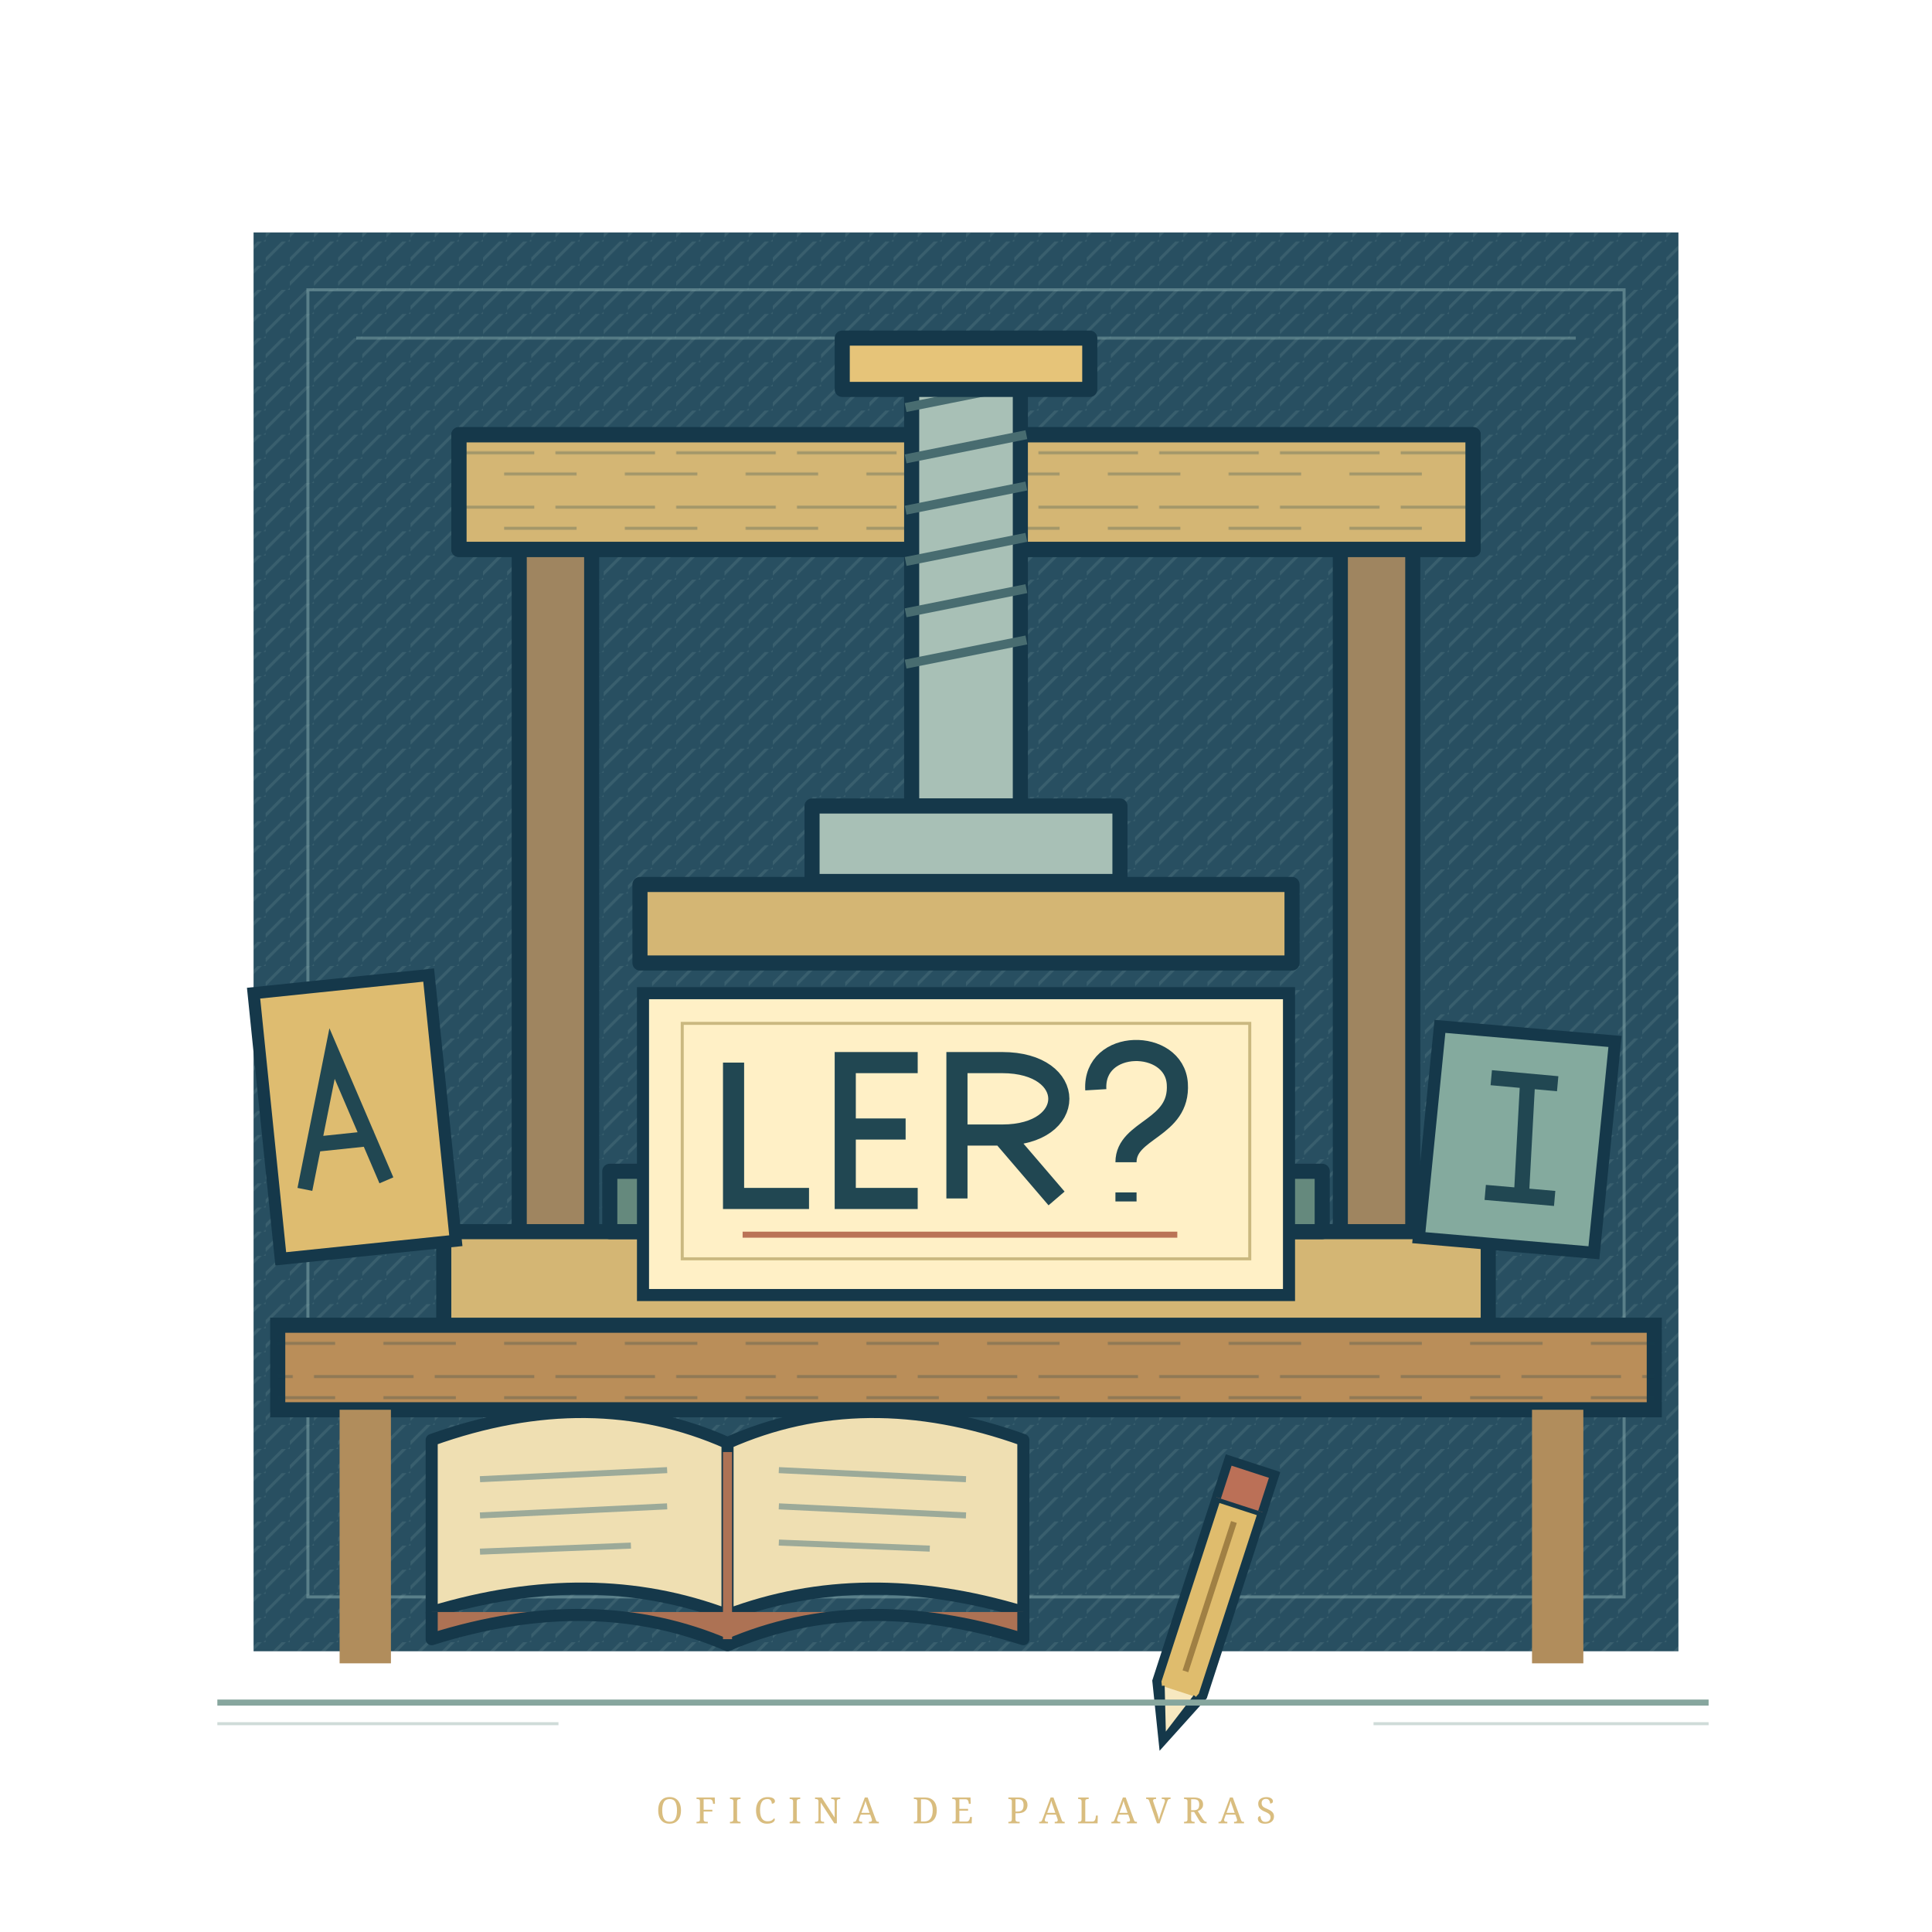
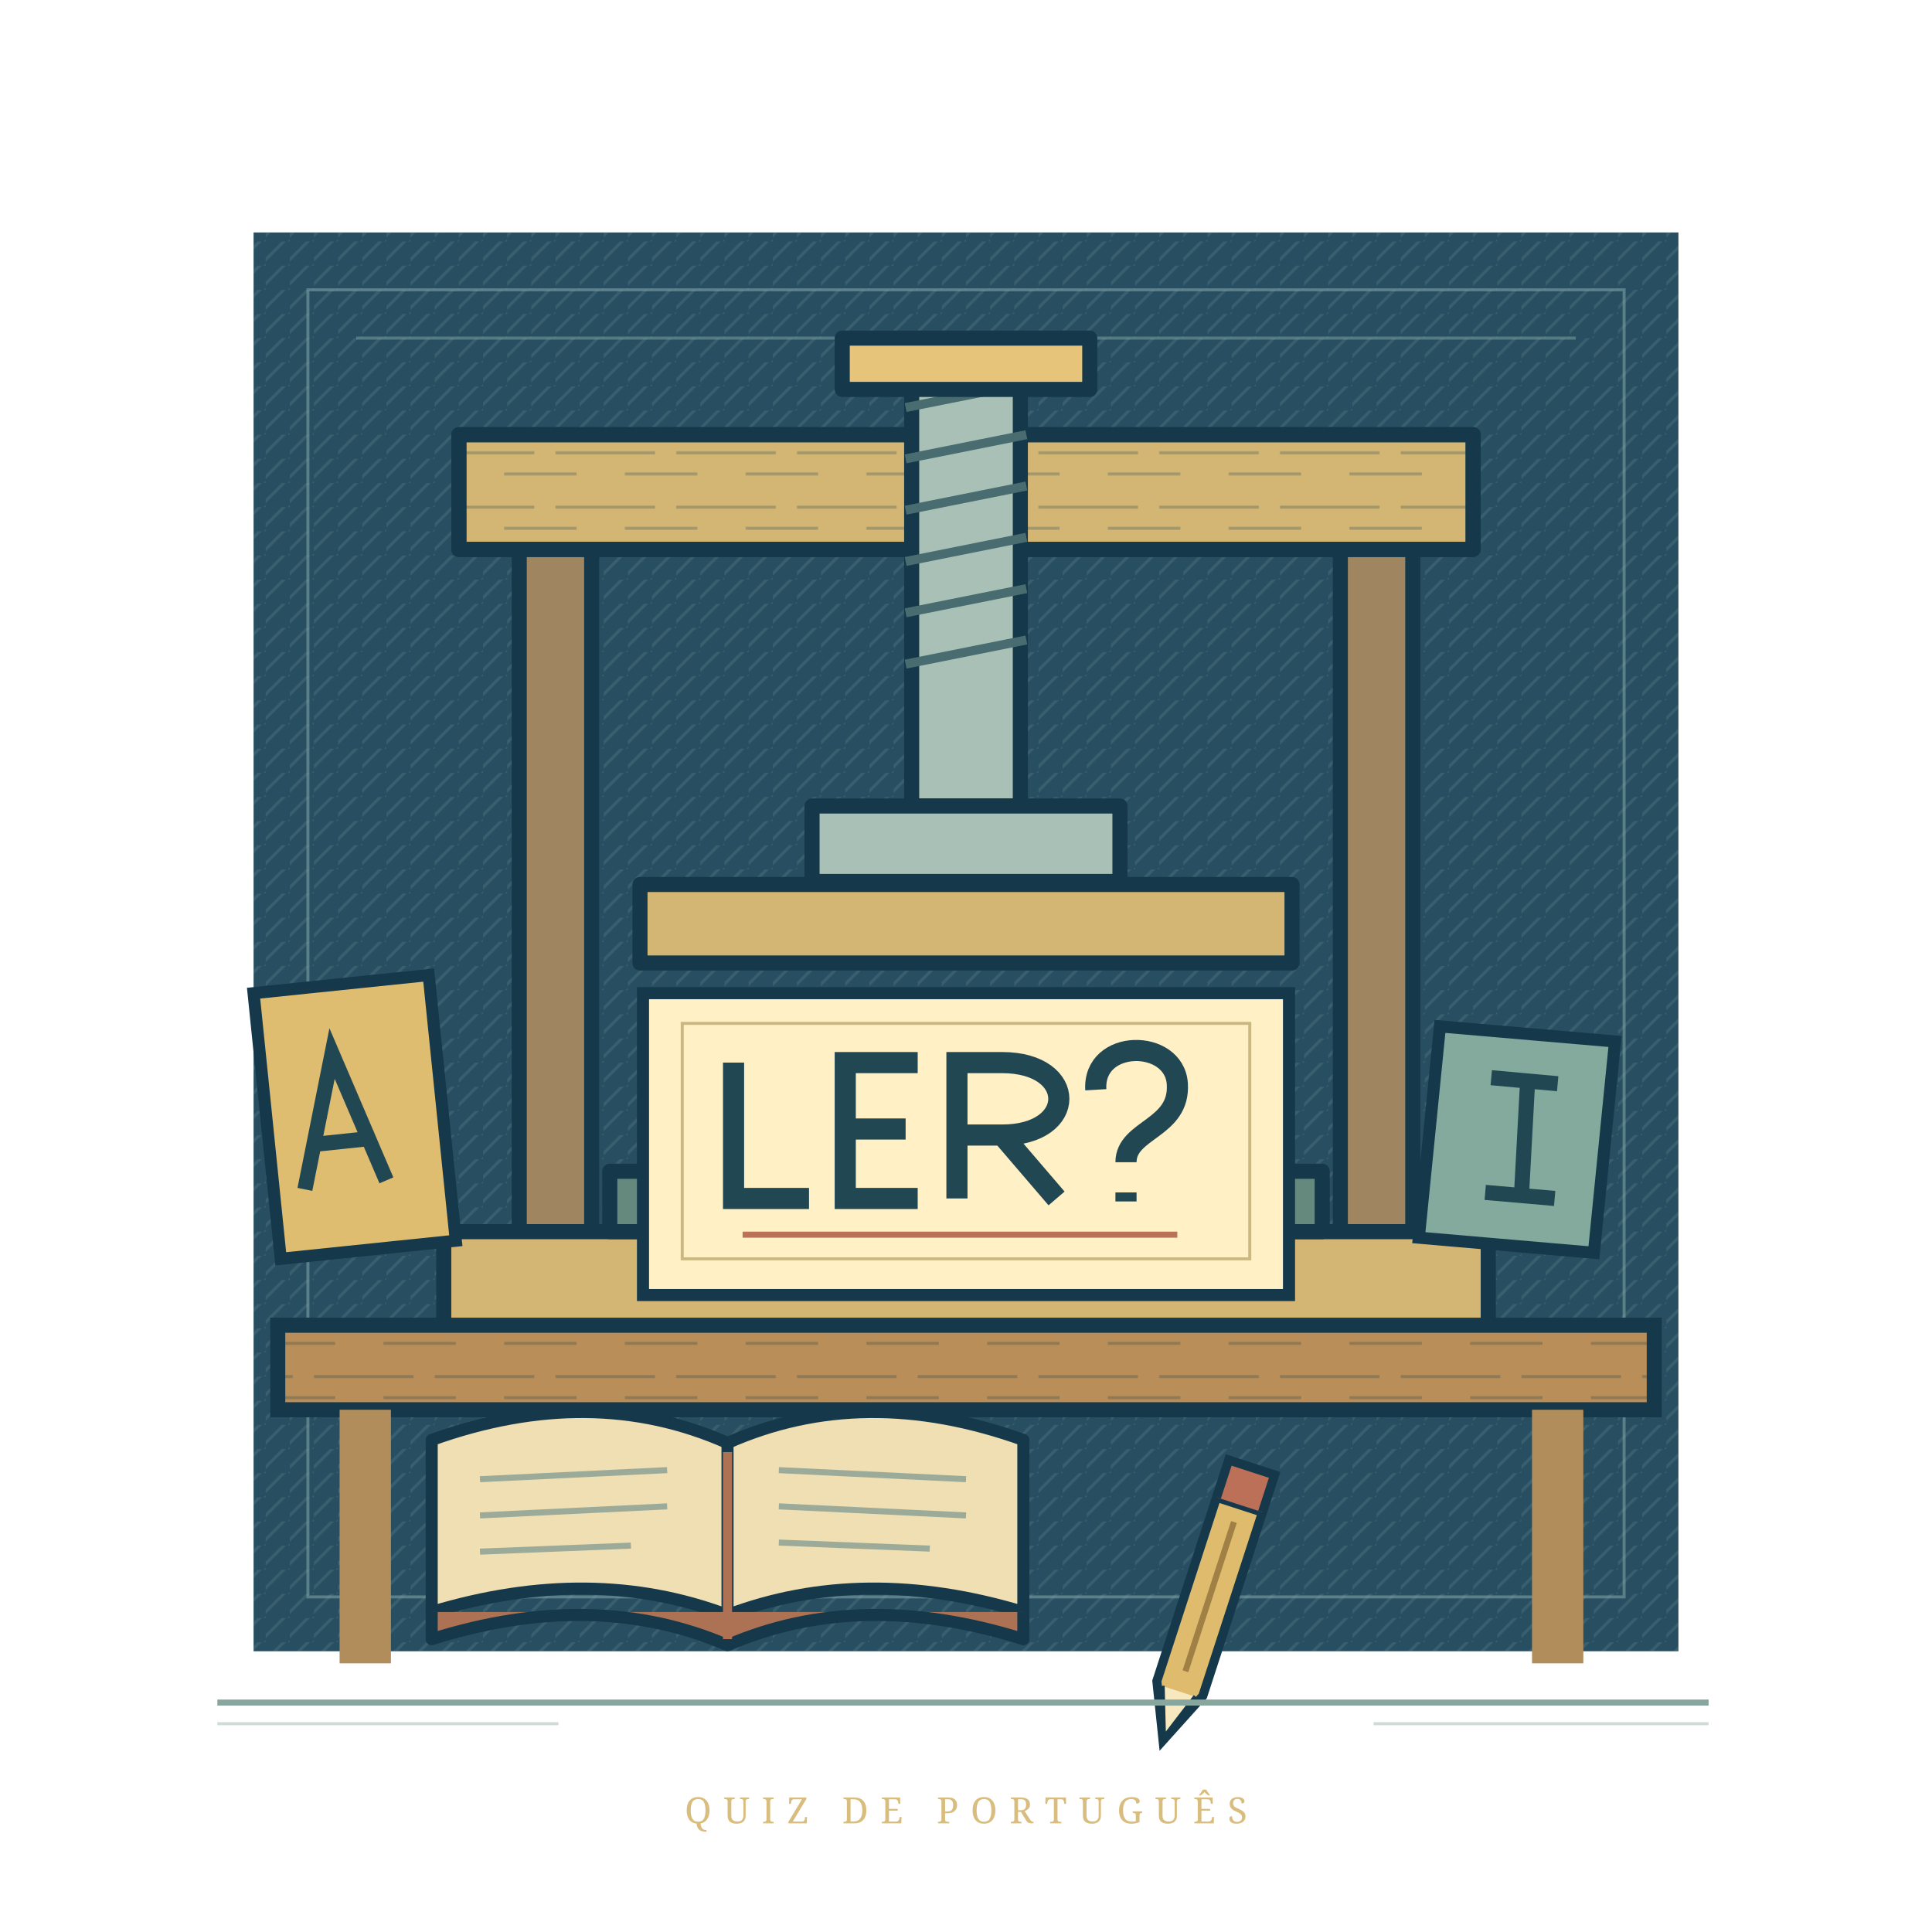
<svg xmlns="http://www.w3.org/2000/svg" width="640" height="640" viewBox="0 0 640 640" fill="none">
  <defs>
    <pattern id="hatch" width="8" height="8" patternUnits="userSpaceOnUse">
      <path d="m-2 8 10-10M6 10l4-4" stroke="#93b3b4" stroke-opacity=".16" stroke-width="1" />
    </pattern>
    <pattern id="wood" width="40" height="18" patternUnits="userSpaceOnUse">
      <path d="M0 6h17m7 0h16M7 13h24" stroke="#173c4e" stroke-opacity=".25" stroke-width="1" />
    </pattern>
  </defs>
  <path d="M84 77h472v470H84z" fill="#284f61" />
  <path d="M84 77h472v470H84z" fill="url(#hatch)" />
  <path d="M102 96h436v433H102z" stroke="#81a6a9" stroke-opacity=".55" />
  <path d="M118 112h404" stroke="#81a6a9" stroke-opacity=".5" />
  <g stroke="#15384a" stroke-width="5" stroke-linejoin="round">
    <path d="M172 166h24v249h-24Zm272 0h24v249h-24Z" fill="#9f8560" />
    <path d="M152 144h336v38H152Z" fill="#d4b674" />
    <path d="M152 144h336v38H152Z" fill="url(#wood)" />
    <path d="M302 114h36v153h-36Z" fill="#a8c0b6" />
    <path d="m300 135 40-8m-40 25 40-8m-40 25 40-8m-40 25 40-8m-40 25 40-8m-40 25 40-8" stroke="#486c70" stroke-width="3" />
    <path d="M279 112h82v17h-82Z" fill="#e6c479" />
    <path d="M269 267h102v25H269Z" fill="#a8c0b6" />
    <path d="M212 293h216v26H212Z" fill="#d4b674" />
    <path d="M147 408h346v32H147Z" fill="#d4b674" />
    <path d="M202 388h236v20H202Z" fill="#65897d" />
  </g>
  <g class="printed-sheet">
    <path d="M213 329h214v100H213Z" fill="#fff0c6" stroke="#15384a" stroke-width="4" />
    <path d="M226 339h188v78H226Z" stroke="#cab880" />
    <g stroke="#214752" stroke-width="7" stroke-linejoin="miter">
      <path d="M243 352v45h25m36-45h-24v45h24m-24-23h20m17 23v-45h15c25 0 25 24 0 24h-15m15 0 18 21m13-36c-1-17 26-17 27-2s-17 15-17 26m0 10v3" />
    </g>
    <path d="M246 409h144" stroke="#ba7356" stroke-width="2" />
  </g>
  <path d="M92 439h456v28H92Z" fill="#ba8e59" stroke="#15384a" stroke-width="5" />
  <path d="M92 439h456v28H92Z" fill="url(#wood)" />
  <path d="M121 467v84m395-84v84" stroke="#b18d5c" stroke-width="17" />
  <g class="letter-tray" stroke="#15384a" stroke-width="4">
    <path d="m84 329 58-6 9 88-58 6Z" fill="#debc70" />
    <path d="m101 394 9-45 18 42m-23-12 19-2" stroke="#214752" stroke-width="5" />
    <path d="m477 340 58 5-7 70-58-5Z" fill="#84aa9e" />
    <path d="m494 357 22 2m-10 0-2 37m-12-1 23 2" stroke="#214752" stroke-width="5" />
  </g>
  <g stroke="#15384a" stroke-width="4" stroke-linejoin="round">
    <path d="M241 535v-57q-45-20-98-1v57q53-16 98 1Zm0 0v-57q45-20 98-1v57q-53-16-98 1Z" fill="#efdfb2" />
    <path d="M143 534v9q54-17 98 2 44-19 98-2v-9" fill="#ad7254" />
    <path d="m159 490 62-3m-62 15 62-3m-62 15 50-2m49-25 62 3m-62 9 62 3m-62 9 50 2" stroke="#9caa99" stroke-width="2" />
    <path d="M241 481v62" stroke="#ad7254" stroke-width="3" />
  </g>
  <g transform="translate(403 496) rotate(18)">
    <path d="M0 0h16v64L8 82 0 64Z" fill="#dfbc6d" stroke="#15384a" stroke-width="3" />
    <path d="M0 0v-13h16V0" fill="#bb7057" stroke="#15384a" stroke-width="3" />
    <path d="m2 65 6 17 6-17" fill="#f7e8c0" stroke="#15384a" stroke-width="2" />
    <path d="M8 6v52" stroke="#a08044" stroke-width="2" />
  </g>
  <path d="M72 564h494" stroke="#87a69e" stroke-width="2" />
  <path d="M72 571h113m270 0h111" stroke="#87a69e" stroke-opacity=".4" />
  <g fill="#d9bd7f" font-family="Georgia,serif" font-size="12" letter-spacing="4">
-     <text x="320" y="604" text-anchor="middle">OFICINA DE PALAVRAS</text>
+     <text x="320" y="604" text-anchor="middle">QUIZ DE PORTUGUÊS</text>
  </g>
  <style>
    @media(prefers-reduced-motion:no-preference) {
      .printed-sheet { animation:print-arrival 800ms cubic-bezier(.22,1,.36,1) both; }
      .letter-tray { animation:tray-arrival 650ms 100ms cubic-bezier(.22,1,.36,1) both; }
      @keyframes print-arrival { from { opacity:0; transform:translateY(-10px); } to { opacity:1; transform:translateY(0); } }
      @keyframes tray-arrival { from { opacity:0; transform:translateX(8px); } to { opacity:1; transform:translateX(0); } }
    }
  </style>
</svg>
